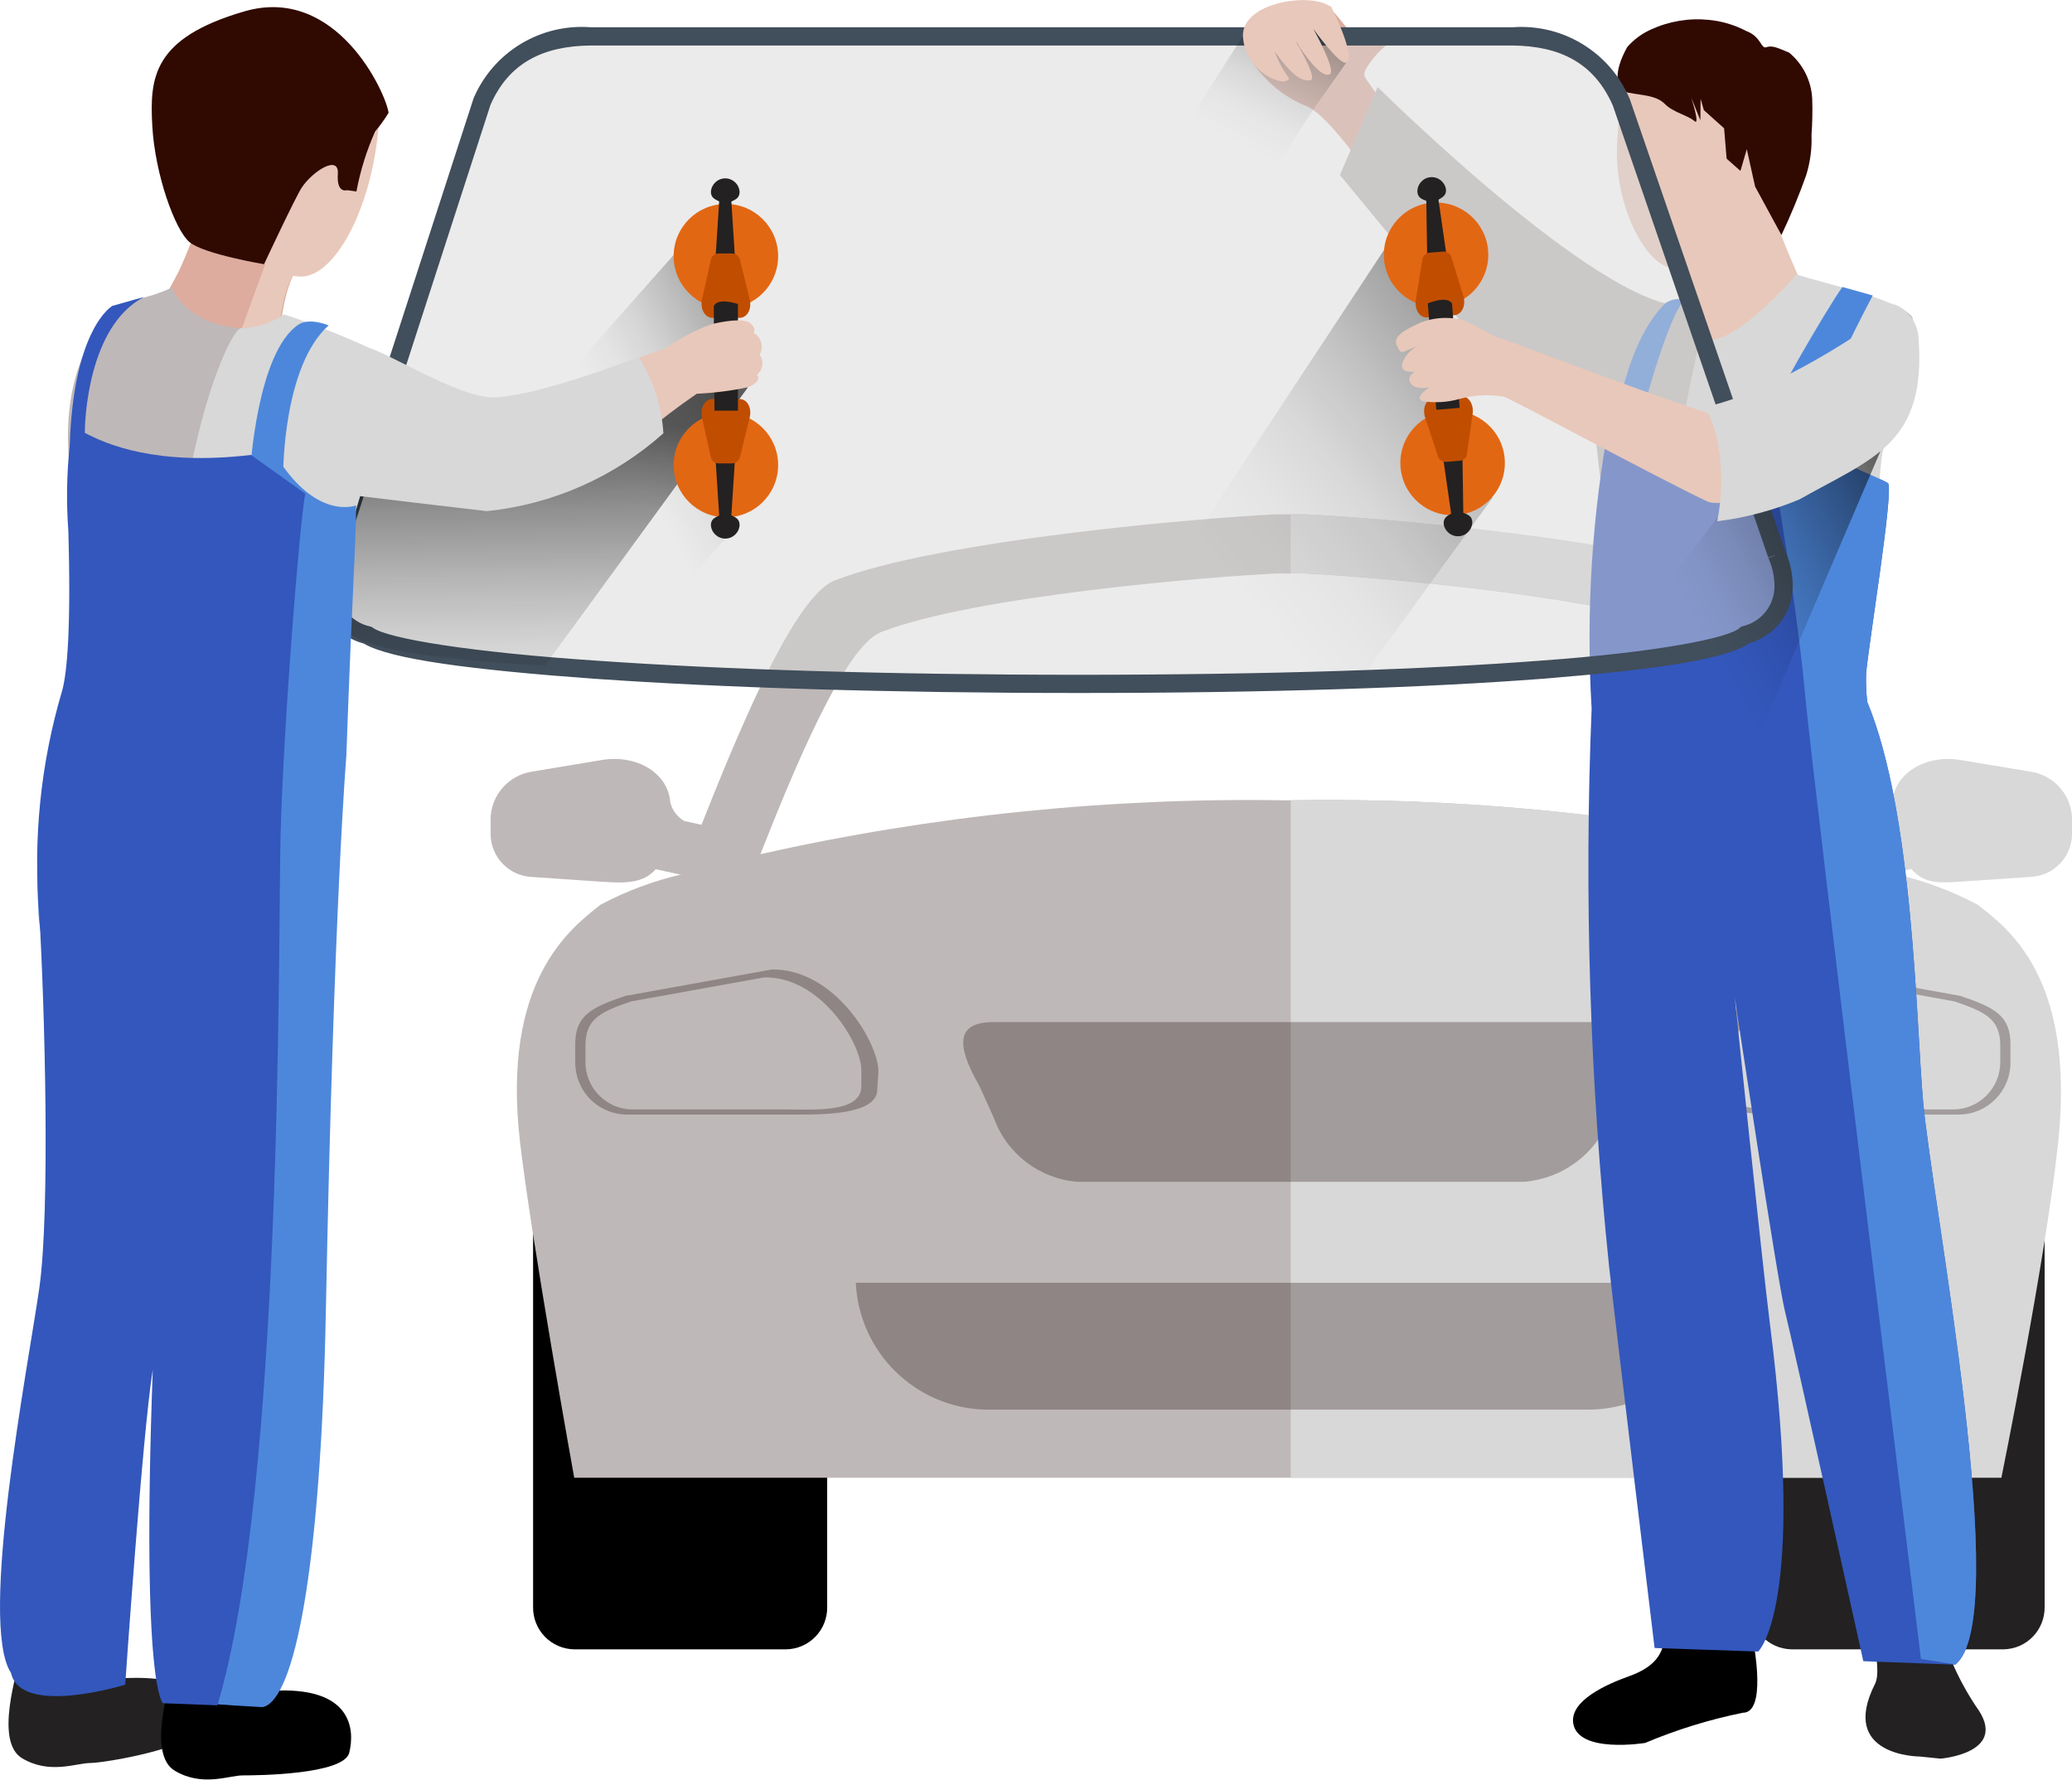
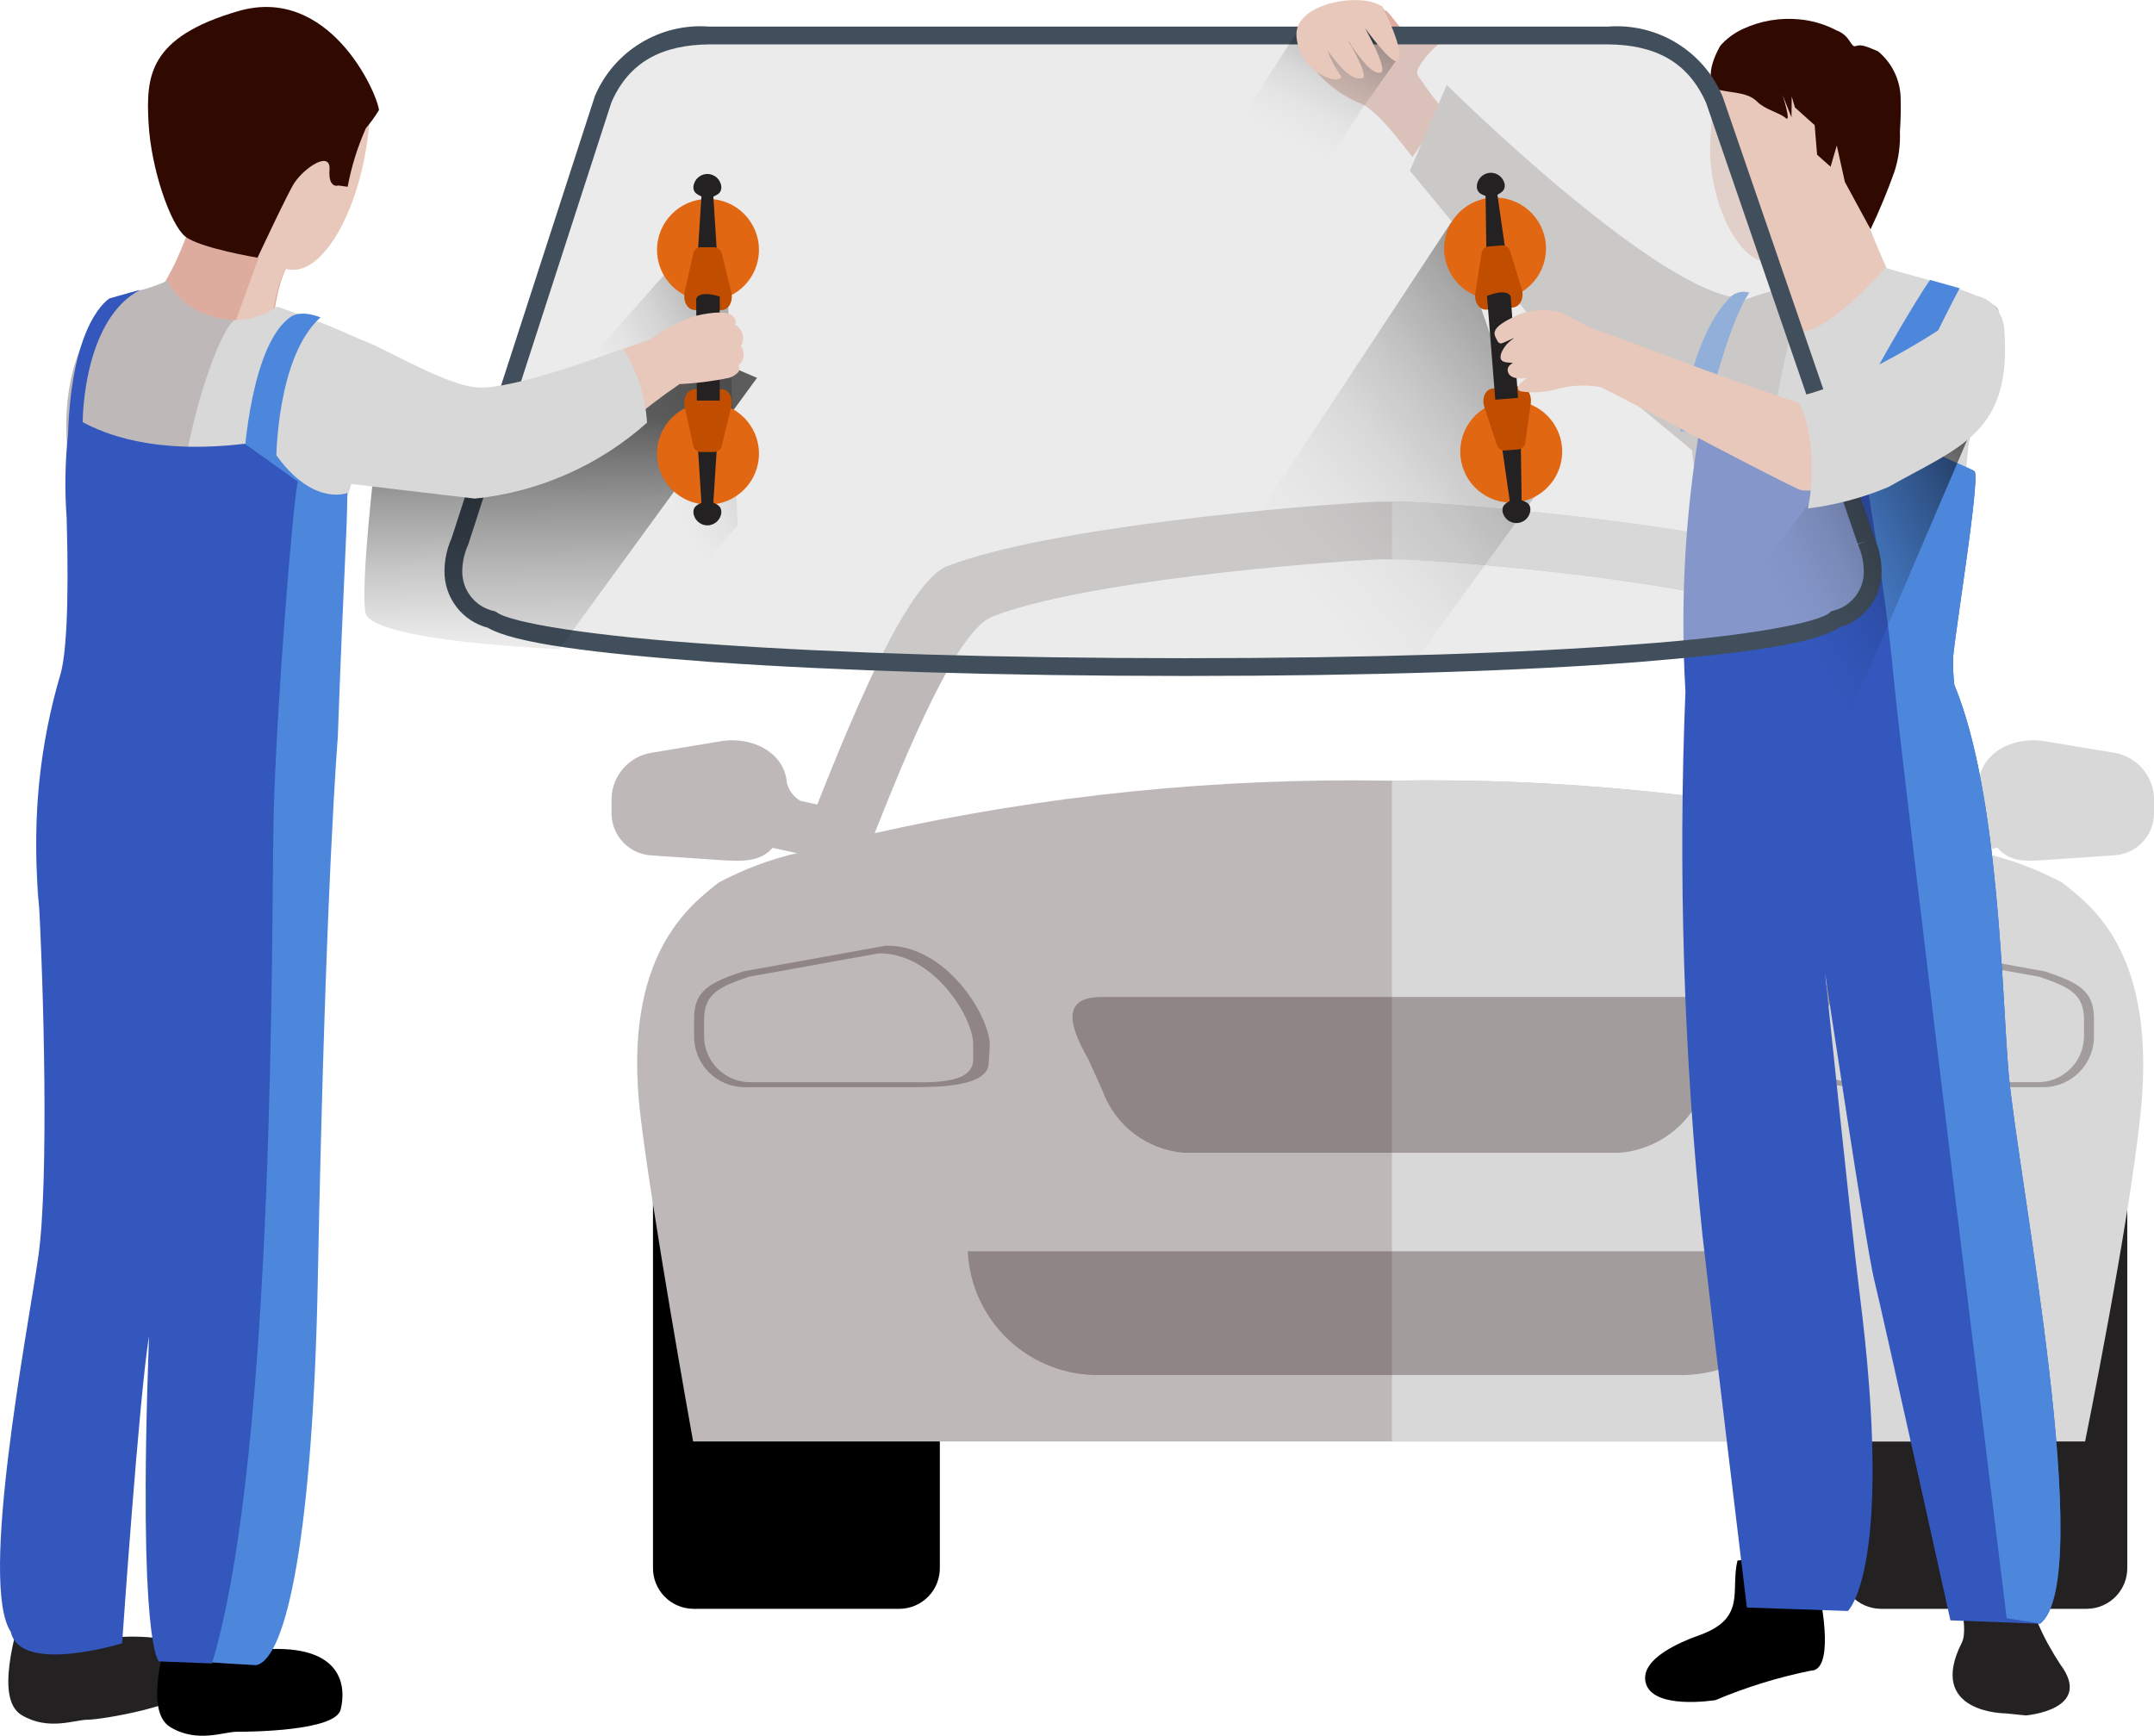
- <svg xmlns="http://www.w3.org/2000/svg" xmlns:xlink="http://www.w3.org/1999/xlink" width="97.718" height="83.932" viewBox="0 0 97.718 83.932">
+ <svg xmlns="http://www.w3.org/2000/svg" xmlns:xlink="http://www.w3.org/1999/xlink" width="104.152" height="83.932" viewBox="0 0 104.152 83.932">
  <defs>
    <linearGradient id="linear-gradient" x1="0.337" y1="0.843" x2="1.026" y2="-0.486" gradientUnits="objectBoundingBox">
      <stop offset="0" stop-color="#fff" />
      <stop offset="0.126" stop-color="#fafafa" />
      <stop offset="0.267" stop-color="#ededed" />
      <stop offset="0.413" stop-color="#d6d6d6" />
      <stop offset="0.565" stop-color="#b7b7b7" />
      <stop offset="0.718" stop-color="#909090" />
      <stop offset="0.863" stop-color="#646464" />
    </linearGradient>
    <linearGradient id="linear-gradient-2" x1="0.381" y1="0.818" x2="1.309" y2="-0.083" xlink:href="#linear-gradient" />
    <linearGradient id="linear-gradient-3" x1="0.425" y1="0.62" x2="1.349" y2="-0.09" gradientUnits="objectBoundingBox">
      <stop offset="0" stop-color="#fff" />
      <stop offset="0.083" stop-color="#f8f8f8" />
      <stop offset="0.2" stop-color="#e6e6e6" />
      <stop offset="0.337" stop-color="#c7c7c7" />
      <stop offset="0.489" stop-color="#9d9d9d" />
      <stop offset="0.653" stop-color="#686868" />
      <stop offset="0.665" stop-color="#646464" />
    </linearGradient>
    <linearGradient id="linear-gradient-4" x1="0.459" y1="0.747" x2="1.559" y2="-0.107" gradientUnits="objectBoundingBox">
      <stop offset="0.242" stop-color="#fff" />
      <stop offset="0.303" stop-color="#f8f8f8" />
      <stop offset="0.389" stop-color="#e6e6e6" />
      <stop offset="0.489" stop-color="#c7c7c7" />
      <stop offset="0.602" stop-color="#9d9d9d" />
      <stop offset="0.722" stop-color="#686868" />
      <stop offset="0.731" stop-color="#646464" />
    </linearGradient>
    <linearGradient id="linear-gradient-5" x1="0.516" y1="1.244" x2="0.485" y2="-0.342" xlink:href="#linear-gradient-3" />
  </defs>
  <g id="Group_5169" data-name="Group 5169" transform="translate(-336.46 -23.875)">
-     <path id="Path_15444" data-name="Path 15444" d="M397.357,27.18a4.062,4.062,0,0,1,1.775-1.685,7.619,7.619,0,0,0-2.462-.2c-.125.052-.835-1.06-.917-.929-.3-.493-.526.266-.745.289-.4.045-3.348,1.175-3.348,1.175s.309.741.355.92a5.61,5.61,0,0,0,2.594,2.121c.842.352,2.173,2.22,2.482,2.575a23.357,23.357,0,0,0,1.464-2.353,9.472,9.472,0,0,1-.843-1.063C397.4,27.536,397.241,27.5,397.357,27.18Z" transform="translate(3.484 0.02)" fill="#ddac9e" />
-     <path id="Path_15445" data-name="Path 15445" d="M412.032,38.057c-4.009-.051-14.352-10.32-14.352-10.32l-1.78,4.15,5.772,7,8.305,6.88Z" transform="translate(3.752 0.244)" fill="#bfb8b8" />
-     <g id="Group_5151" data-name="Group 5151" transform="translate(359.597 48.134)">
+     <path id="Path_15444" data-name="Path 15444" d="M397.357,27.18a4.062,4.062,0,0,1,1.775-1.685,7.619,7.619,0,0,0-2.462-.2c-.125.052-.835-1.06-.917-.929-.3-.493-.526.266-.745.289-.4.045-3.348,1.175-3.348,1.175s.309.741.355.92a5.61,5.61,0,0,0,2.594,2.121c.842.352,2.173,2.22,2.482,2.575a23.357,23.357,0,0,0,1.464-2.353,9.472,9.472,0,0,1-.843-1.063C397.4,27.536,397.241,27.5,397.357,27.18Z" transform="translate(7.667 0.02)" fill="#ddac9e" />
+     <path id="Path_15445" data-name="Path 15445" d="M412.032,38.057c-4.009-.051-14.352-10.32-14.352-10.32l-1.78,4.15,5.772,7,8.305,6.88Z" transform="translate(8.734 0.244)" fill="#bfb8b8" />
+     <g id="Group_5151" data-name="Group 5151" transform="translate(366.03 48.134)">
      <path id="Path_15446" data-name="Path 15446" d="M373.978,96.355a1.965,1.965,0,0,1-1.935,2h-10a1.966,1.966,0,0,1-1.935-2V78.4a1.967,1.967,0,0,1,1.935-1.99h10a1.966,1.966,0,0,1,1.935,1.99Z" transform="translate(-358.104 -44.818)" />
      <path id="Path_15447" data-name="Path 15447" d="M427.985,96.355a1.969,1.969,0,0,1-1.935,2h-10a1.969,1.969,0,0,1-1.935-2V78.4a1.967,1.967,0,0,1,1.935-1.99h10a1.967,1.967,0,0,1,1.935,1.99Z" transform="translate(-354.695 -44.818)" fill="#232121" />
      <path id="Path_15448" data-name="Path 15448" d="M428.2,65.107a15.924,15.924,0,0,0-3.84-1.434c-1.613-4.043-4.931-12.967-7.2-13.857-4.884-1.91-17.175-2.965-20.613-3.122h-1.352c-3.436.157-15.934,1.212-20.821,3.122-2.272.89-5.588,9.814-7.2,13.857a15.754,15.754,0,0,0-3.837,1.434c-1.4,1.107-4.685,3.543-3.8,11.189.535,4.62,2.557,15.843,2.557,15.843H427.11s3.846-10.633,3.846-15.843C430.956,68.317,429.6,66.214,428.2,65.107Zm-32.437-4.921a105.32,105.32,0,0,0-24.889,2.537c1.572-3.976,3.968-9.8,5.69-10.472,4.385-1.715,15.616-2.629,18.7-2.768h1.213c3.082.139,14.1,1.054,18.483,2.768,1.725.675,4.117,6.5,5.693,10.472A105.152,105.152,0,0,0,395.764,60.186Z" transform="translate(-358.15 -46.694)" fill="#bfb8b8" />
      <path id="Path_15449" data-name="Path 15449" d="M427.128,58.148l-3.308-.55c-1.638-.273-3.135.612-3.224,2.016a1.43,1.43,0,0,1-.649.86l-1.817.4a1.031,1.031,0,0,0-.769,1.218c.117.553,1,1.329,1.534,1.215l2.6-.571c.6.689,1.263.674,2.327.6l3.308-.225a2.042,2.042,0,0,0,1.945-2v-.776A2.3,2.3,0,0,0,427.128,58.148Z" transform="translate(-354.492 -46.009)" fill="#d8d8d8" />
      <path id="Path_15450" data-name="Path 15450" d="M360.169,58.148l3.3-.55c1.642-.273,3.139.612,3.231,2.016a1.444,1.444,0,0,0,.651.86l1.816.4a1.021,1.021,0,0,1,.762,1.218c-.112.553-.779,1.344-1.318,1.227l-2.6-.57c-.6.687-1.472.661-2.542.591l-3.3-.225a2.04,2.04,0,0,1-1.946-2v-.776A2.3,2.3,0,0,1,360.169,58.148Z" transform="translate(-358.223 -46.009)" fill="#bfb8b8" />
      <g id="Group_5146" data-name="Group 5146" transform="translate(37.728)">
        <path id="Path_15451" data-name="Path 15451" d="M427.234,92.139s2.1-10.334,2.681-15.843c.811-7.81-2.4-10.083-3.8-11.189a15.8,15.8,0,0,0-3.841-1.434c-1.608-4.043-4.93-12.967-7.2-13.857-4.886-1.91-17.172-2.965-20.611-3.122h-.747v2.789h.681c3.083.139,14.1,1.054,18.488,2.768,1.72.675,4.11,6.494,5.685,10.472a105.3,105.3,0,0,0-24.854-2.537V92.139h33.523Z" transform="translate(-393.711 -46.694)" fill="#d8d8d8" />
      </g>
      <g id="Group_5147" data-name="Group 5147" transform="translate(17.224 36.249)" style="mix-blend-mode: multiply;isolation: isolate">
        <path id="Path_15452" data-name="Path 15452" d="M380.551,86.774h28.528a6.27,6.27,0,0,0,6.125-5.983H374.424A6.28,6.28,0,0,0,380.551,86.774Z" transform="translate(-374.424 -80.791)" fill="#bfb8b8" />
      </g>
      <g id="Group_5148" data-name="Group 5148" transform="translate(22.289 23.952)" style="mix-blend-mode: multiply;isolation: isolate">
        <path id="Path_15453" data-name="Path 15453" d="M379.956,72.24c-1.113-1.938-1.113-3.016.66-3.016h29.035c2.1.084,1.582,1.338.785,2.972l-.769,1.589a4.743,4.743,0,0,1-4.022,2.971H384.565a4.578,4.578,0,0,1-3.932-3.015Z" transform="translate(-379.189 -69.224)" fill="#bfb8b8" />
      </g>
      <g id="Group_5149" data-name="Group 5149" transform="translate(3.991 21.468)">
        <path id="Path_15454" data-name="Path 15454" d="M376.224,72.527c.028,1.166-2.337,1.206-3.672,1.206h-8.158a2.452,2.452,0,0,1-2.417-2.489v-.829c0-1.372.778-1.74,2.368-2.28l6.909-1.246c2.945-.04,5.023,3.436,5.023,4.812Z" transform="translate(-361.977 -66.888)" fill="#bfb8b8" style="mix-blend-mode: multiply;isolation: isolate" />
        <path id="Path_15455" data-name="Path 15455" d="M375.443,72.37c0,1.254-2.176,1.1-3.39,1.1h-7.422a2.232,2.232,0,0,1-2.2-2.261v-.759c0-1.248.711-1.582,2.152-2.076l6.287-1.134c2.683-.034,4.573,3.128,4.573,4.379Z" transform="translate(-361.948 -66.866)" fill="#bfb8b8" />
      </g>
      <g id="Group_5150" data-name="Group 5150" transform="translate(57.379 21.468)">
        <path id="Path_15456" data-name="Path 15456" d="M412.249,72.527c-.031,1.166,2.336,1.206,3.673,1.206h8.161a2.451,2.451,0,0,0,2.412-2.489v-.829c0-1.372-.779-1.74-2.365-2.28l-6.91-1.246c-2.948-.04-5.024,3.436-5.024,4.812Z" transform="translate(-412.195 -66.888)" fill="#bfb8b8" style="mix-blend-mode: multiply;isolation: isolate" />
        <path id="Path_15457" data-name="Path 15457" d="M412.955,72.37c0,1.254,2.174,1.1,3.387,1.1h7.424a2.232,2.232,0,0,0,2.2-2.261v-.759c0-1.248-.712-1.582-2.153-2.076l-6.287-1.134c-2.681-.034-4.568,3.128-4.568,4.379Z" transform="translate(-412.147 -66.866)" fill="#d8d8d8" />
      </g>
    </g>
-     <g id="Group_5153" data-name="Group 5153" transform="translate(412.71 24.781)">
+     <g id="Group_5153" data-name="Group 5153" transform="translate(419.143 24.781)">
      <path id="Path_15458" data-name="Path 15458" d="M414.651,30.37c-.1.962,1.068,4.154,1.673,5.492s.52,1.495.52,1.495l-4.79,4.422s.225-5.762-1.4-6.491C409.65,34.841,414.651,30.37,414.651,30.37Z" transform="translate(-408.035 -24.371)" fill="#e8c8ba" />
      <g id="Group_5152" data-name="Group 5152" transform="translate(2.426 9.183)">
        <path id="Path_15459" data-name="Path 15459" d="M410.551,34.832c-.24-.19.056-.744.478-1.317l.332-.15,2.6,5.912-1.19,1.023-.765-.986S412.162,36.1,410.551,34.832Z" transform="translate(-410.465 -33.365)" fill="#e8c8ba" />
      </g>
      <path id="Path_15460" data-name="Path 15460" d="M408.2,30.482c-.165,2.78,1.284,5.81,2.69,5.9s4.6-2.178,4.766-4.954-1.561-5.317-4.214-5.071C408.54,26.623,408.365,27.707,408.2,30.482Z" transform="translate(-408.183 -24.626)" fill="#e8c8ba" />
      <path id="Path_15461" data-name="Path 15461" d="M408.671,26.044c-.663,1.193-.572,2.023.073,2.151s1.294.117,1.708.534c.385.392,1.093.538,1.387.8s-.15-1.113-.15-1.113l.433,1.077.011-1.009.155.532.954.857.118,1.432.652.577.3-1.025.391,1.762,1.242,2.289a29.717,29.717,0,0,0,1.162-2.807,5.612,5.612,0,0,0,.257-1.918,16.345,16.345,0,0,0,.034-1.68,3.016,3.016,0,0,0-1.09-2.2c-.5-.208-.793-.357-1.067-.257s-.231-.491-.957-.763a4.772,4.772,0,0,0-1.767-.525,5.268,5.268,0,0,0-2.738.461A3.245,3.245,0,0,0,408.671,26.044Z" transform="translate(-408.181 -24.727)" fill="#300901" />
    </g>
-     <path id="Path_15462" data-name="Path 15462" d="M421.774,102.22l.984.1s3.3-.265,1.673-2.46a13.2,13.2,0,0,1-1.836-4.188c-.26-.848-3.332-.056-3.332-.056s.8,2.392.4,3.183C417.934,102.22,421.774,102.22,421.774,102.22Z" transform="translate(5.223 4.507)" fill="#232121" />
-     <path id="Path_15463" data-name="Path 15463" d="M410.708,94.86c-.355,1.421.462,2.785-1.834,3.606-1.058.378-2.785,1.15-2.623,2.214.224,1.448,3.391.929,3.391.929a24.223,24.223,0,0,1,4.617-1.425c1.066,0,.637-2.893.282-4.316S410.708,94.86,410.708,94.86Z" transform="translate(4.404 4.477)" />
-     <g id="Group_5155" data-name="Group 5155" transform="translate(411.594 36.824)">
+     <path id="Path_15462" data-name="Path 15462" d="M421.774,102.22l.984.1s3.3-.265,1.673-2.46a13.2,13.2,0,0,1-1.836-4.188c-.26-.848-3.332-.056-3.332-.056s.8,2.392.4,3.183C417.934,102.22,421.774,102.22,421.774,102.22Z" transform="translate(11.657 4.507)" fill="#232121" />
+     <path id="Path_15463" data-name="Path 15463" d="M410.708,94.86c-.355,1.421.462,2.785-1.834,3.606-1.058.378-2.785,1.15-2.623,2.214.224,1.448,3.391.929,3.391.929a24.223,24.223,0,0,1,4.617-1.425c1.066,0,.637-2.893.282-4.316S410.708,94.86,410.708,94.86Z" transform="translate(9.765 4.477)" />
+     <g id="Group_5155" data-name="Group 5155" transform="translate(418.027 36.824)">
      <path id="Path_15464" data-name="Path 15464" d="M416.774,36.145c1.706.528,5.005,1.249,5.4,1.906s-1.638,6.693-1.9,8.532S407.8,48.552,407.8,48.552l-.668-5.846s.466-4.056.87-4.269a17.647,17.647,0,0,1,3.949-1.451c.292,1.377.05,1.819.64,2.412S416.774,36.145,416.774,36.145Z" transform="translate(-407.133 -36.049)" fill="#bfb8b8" />
      <g id="Group_5154" data-name="Group 5154" transform="translate(3.341)">
        <path id="Path_15465" data-name="Path 15465" d="M416.527,36.055c1.707.525,4.722,1.178,5.117,1.832s-1.308,5.156-1.244,9.358c.018,1.214-6.489,1.031-10.124,1.217.485-3.672,1.408-8.234,1.72-9.4C413.329,39.794,416.527,36.055,416.527,36.055Z" transform="translate(-410.276 -36.055)" fill="#d8d8d8" />
      </g>
    </g>
-     <path id="Path_15466" data-name="Path 15466" d="M411.348,37.186c-1.05,1.444-2.29,6.708-2.29,6.708h-1.051s.414-4.416,2.392-6.469A.952.952,0,0,1,411.348,37.186Z" transform="translate(4.516 0.838)" fill="#4d87db" />
-     <path id="Path_15467" data-name="Path 15467" d="M407.937,42.811a65.36,65.36,0,0,0,7.326.322c0-.526,2.9-5.218,3.591-6.153l.839.1s-2.069,4.986-2.069,6.3,3.382,2.3,3.447,2.494c.209.625-.917,7.483-1.05,8.928a9.2,9.2,0,0,0,.053,1.36c2.188,5.275,2.3,15.1,2.631,18.814.427,4.864,4.273,24.459,1.518,26.59l-4.334-.163s-3.324-15.036-3.69-16.482S413.828,70.1,413.828,70.1s1.275,12.389,1.66,15.422c1.708,13.39-.559,15.427-.559,15.427l-4.883-.167S408.305,86.4,407.9,82.788a182.385,182.385,0,0,1-.824-26.311A56.06,56.06,0,0,1,407.937,42.811Z" transform="translate(4.447 0.827)" fill="#3357bc" />
-     <g id="Group_5156" data-name="Group 5156" transform="translate(419.711 37.412)">
+     <path id="Path_15466" data-name="Path 15466" d="M411.348,37.186c-1.05,1.444-2.29,6.708-2.29,6.708h-1.051s.414-4.416,2.392-6.469A.952.952,0,0,1,411.348,37.186Z" transform="translate(9.701 0.838)" fill="#4d87db" />
+     <path id="Path_15467" data-name="Path 15467" d="M407.937,42.811a65.36,65.36,0,0,0,7.326.322c0-.526,2.9-5.218,3.591-6.153l.839.1s-2.069,4.986-2.069,6.3,3.382,2.3,3.447,2.494c.209.625-.917,7.483-1.05,8.928a9.2,9.2,0,0,0,.053,1.36c2.188,5.275,2.3,15.1,2.631,18.814.427,4.864,4.273,24.459,1.518,26.59l-4.334-.163s-3.324-15.036-3.69-16.482S413.828,70.1,413.828,70.1s1.275,12.389,1.66,15.422c1.708,13.39-.559,15.427-.559,15.427l-4.883-.167S408.305,86.4,407.9,82.788a182.385,182.385,0,0,1-.824-26.311A56.06,56.06,0,0,1,407.937,42.811Z" transform="translate(10.88 0.827)" fill="#3357bc" />
+     <g id="Group_5156" data-name="Group 5156" transform="translate(426.144 37.412)">
      <path id="Path_15468" data-name="Path 15468" d="M414.768,43.131c0-.523,2.954-5.587,3.641-6.523l1.429.4s-2.709,5.062-2.709,6.373,3.382,2.3,3.447,2.5c.209.622-.917,7.481-1.05,8.928a9.247,9.247,0,0,0,.053,1.362c2.188,5.273,2.3,15.094,2.631,18.81.427,4.862,4.273,24.461,1.518,26.595l-1.616-.252S417,59.728,416.653,55.884C416.18,50.665,414.768,43.131,414.768,43.131Z" transform="translate(-414.768 -36.608)" fill="#4d87db" />
    </g>
-     <g id="Group_5157" data-name="Group 5157" transform="translate(351.52 25.162)">
+     <g id="Group_5157" data-name="Group 5157" transform="translate(357.953 25.162)">
      <path id="Path_15469" data-name="Path 15469" d="M419.338,49.8,412,28.448a5.1,5.1,0,0,0-5.142-3.093H363.411a5.106,5.106,0,0,0-5.144,3.093L351.355,49.8c-.779,1.809-.1,3.342,1.522,3.8,1.9,1.294,15.71,2.3,33.543,2.3,17.894,0,29.865-1.013,31.441-2.31C419.447,53.109,420.111,51.588,419.338,49.8Z" transform="translate(-350.6 -25.069)" fill="#d8d8d8" opacity="0.5" />
      <path id="Path_15470" data-name="Path 15470" d="M363.668,55.821c-5.864-.428-9.674-.92-10.943-1.665h0a2.809,2.809,0,0,1-2.1-2.761h0a4,4,0,0,1,.343-1.571h0L357.9,28.437a5.543,5.543,0,0,1,5.54-3.351H406.88a5.546,5.546,0,0,1,5.546,3.38h0L419.765,49.8a4.076,4.076,0,0,1,.349,1.593h0a2.806,2.806,0,0,1-2.04,2.745h0c-1.152.773-4.419,1.243-9.755,1.677h0c-5.442.416-12.916.671-21.873.671h0c-8.925,0-16.844-.252-22.777-.667ZM358.7,28.738l-6.926,21.39a3.209,3.209,0,0,0-.289,1.267h0a1.949,1.949,0,0,0,1.535,1.953h0l.062.017.061.038c.693.523,4.711,1.17,10.584,1.56h0c5.9.414,13.81.664,22.718.664h0c8.939,0,16.4-.253,21.807-.669h0c5.377-.385,8.854-1.057,9.362-1.544h0l.065-.056.085-.024a1.936,1.936,0,0,0,1.489-1.939h0a3.2,3.2,0,0,0-.287-1.269h0l.4-.169-.407.139-7.33-21.319c-.879-2.005-2.482-2.812-4.746-2.832H363.435c-2.265.02-3.872.827-4.734,2.793Z" transform="translate(-350.626 -25.086)" fill="#414e5b" />
    </g>
-     <path id="Path_15471" data-name="Path 15471" d="M396.648,26.787l-1.581,2.235-1.818,2.808-4.192-2.056,3.084-4.825s2.728-1.027,3.2-.475A15.951,15.951,0,0,1,396.648,26.787Z" transform="translate(3.32 0.027)" fill="url(#linear-gradient)" style="mix-blend-mode: multiply;isolation: isolate" />
-     <path id="Path_15472" data-name="Path 15472" d="M395.578,24.1c-1.038-.561-4.141-.051-3.974,1.574s1.8,2.2,2.047,2.012c0,0,.168-.029.094-.151a5.225,5.225,0,0,1-.657-1.243c.875,1.222,1.313,1.429,1.691,1.367s-.708-1.877-.708-1.877,1.126,1.88,1.627,1.589c.313-.181-.782-2.137-.782-2.137s1.291,1.8,1.572,1.584c.438-.335-.73-2.628-.73-2.628Z" transform="translate(3.48)" fill="#e8c8ba" />
-     <path id="Path_15473" data-name="Path 15473" d="M403.778,46.718l-6.327,8.7-12.336.156,14.234-21.588Z" transform="translate(3.071 0.638)" fill="url(#linear-gradient-2)" style="mix-blend-mode: multiply;isolation: isolate" />
-     <path id="Path_15474" data-name="Path 15474" d="M420.887,43.544l-7.75,18.111-5.931-6.881,9.964-13.128Z" transform="translate(4.465 1.122)" fill="url(#linear-gradient-3)" style="mix-blend-mode: multiply;isolation: isolate" />
-     <g id="Group_5160" data-name="Group 5160" transform="translate(401.724 32.231)">
+     <path id="Path_15471" data-name="Path 15471" d="M396.648,26.787l-1.581,2.235-1.818,2.808-4.192-2.056,3.084-4.825s2.728-1.027,3.2-.475A15.951,15.951,0,0,1,396.648,26.787Z" transform="translate(7.311 0.027)" fill="url(#linear-gradient)" style="mix-blend-mode: multiply;isolation: isolate" />
+     <path id="Path_15472" data-name="Path 15472" d="M395.578,24.1c-1.038-.561-4.141-.051-3.974,1.574s1.8,2.2,2.047,2.012c0,0,.168-.029.094-.151a5.225,5.225,0,0,1-.657-1.243c.875,1.222,1.313,1.429,1.691,1.367s-.708-1.877-.708-1.877,1.126,1.88,1.627,1.589c.313-.181-.782-2.137-.782-2.137s1.291,1.8,1.572,1.584c.438-.335-.73-2.628-.73-2.628Z" transform="translate(7.547)" fill="#e8c8ba" />
+     <path id="Path_15473" data-name="Path 15473" d="M403.778,46.718l-6.327,8.7-12.336.156,14.234-21.588Z" transform="translate(7.28 0.638)" fill="url(#linear-gradient-2)" style="mix-blend-mode: multiply;isolation: isolate" />
+     <path id="Path_15474" data-name="Path 15474" d="M420.887,43.544l-7.75,18.111-5.931-6.881,9.964-13.128Z" transform="translate(10.899 1.122)" fill="url(#linear-gradient-3)" style="mix-blend-mode: multiply;isolation: isolate" />
+     <g id="Group_5160" data-name="Group 5160" transform="translate(406.288 32.231)">
      <path id="Path_15475" data-name="Path 15475" d="M397.857,35.518a2.463,2.463,0,1,0,2.261-2.648A2.465,2.465,0,0,0,397.857,35.518Z" transform="translate(-397.85 -31.664)" fill="#e26713" />
      <path id="Path_15476" data-name="Path 15476" d="M398.59,44.759a2.464,2.464,0,1,0,2.261-2.651A2.461,2.461,0,0,0,398.59,44.759Z" transform="translate(-397.803 -31.081)" fill="#e26713" />
      <g id="Group_5158" data-name="Group 5158" transform="translate(1.496)">
        <path id="Path_15477" data-name="Path 15477" d="M399.336,32.421a.679.679,0,0,1,1.35-.111c.021.269-.137.361-.354.489l.394,2.726-.926.072-.041-2.744C399.519,32.762,399.358,32.692,399.336,32.421Z" transform="translate(-399.252 -31.735)" fill="#232121" />
        <path id="Path_15478" data-name="Path 15478" d="M399.27,37.306c-.074.454.17.87.56.836l1.236-.1c.39-.03.575-.477.441-.916l-.574-1.871a.385.385,0,0,0-.405-.216l-.577.046a.4.4,0,0,0-.37.279Z" transform="translate(-399.256 -31.526)" fill="#c14e00" />
      </g>
      <g id="Group_5159" data-name="Group 5159" transform="translate(1.899 10.327)">
        <path id="Path_15479" data-name="Path 15479" d="M400.506,47.321a.679.679,0,0,0,1.35-.107c-.021-.268-.191-.335-.425-.424l-.04-2.756-.926.072.392,2.721C400.634,46.954,400.485,47.05,400.506,47.321Z" transform="translate(-399.583 -41.285)" fill="#232121" />
        <path id="Path_15480" data-name="Path 15480" d="M399.686,42.465c-.145-.441.03-.885.422-.916l1.235-.1c.39-.03.645.382.581.838l-.272,1.938a.381.381,0,0,1-.366.276l-.577.048a.393.393,0,0,1-.408-.217Z" transform="translate(-399.636 -41.449)" fill="#c14e00" />
      </g>
      <path id="Path_15481" data-name="Path 15481" d="M400.945,37.363c-.218-.416-1.145-.017-1.145-.017s.261,3.3.4,5.017l1.1-.09Z" transform="translate(-397.727 -31.391)" fill="#232121" />
    </g>
-     <path id="Path_15482" data-name="Path 15482" d="M418.518,42.627c-1.023-.294-3.764.385-5.3-.117-3.922-1.282-9.377-3.422-9.858-3.557-.669-.184-1.565-.911-2.146-.939a3.316,3.316,0,0,0-1.654.179c-.528.247-1.348.608-1.147,1.056s.22.389.671.186l.449-.2a1.545,1.545,0,0,0-.8.762c-.212.528.185.51.506.533a1.2,1.2,0,0,0,.641-.182s-.967.123-.854.6.945.309.945.309-.771.475-.327.65a4.076,4.076,0,0,0,1.75-.108,4.756,4.756,0,0,1,2.092-.1c.487.172,7.053,3.733,9.572,4.932.734.348,3.086-.6,3.442-.793C419.348,44.29,418.518,42.627,418.518,42.627Z" transform="translate(3.909 0.891)" fill="#e8c8ba" />
-     <path id="Path_15483" data-name="Path 15483" d="M420.267,37.414c.83-.358,1.817.47,1.9,1.5.394,5.059-2.136,5.7-5.616,7.669a14.8,14.8,0,0,1-3.874,1.03c.475-2.374-.048-4.794-.633-5.378,3.084-.631,7.215-3.421,7.215-3.421Z" transform="translate(4.771 0.849)" fill="#d8d8d8" />
-     <path id="Path_15484" data-name="Path 15484" d="M369.553,48.681l-6.243,7.055-9.251-1.9v-3.8l14.828-16.724Z" transform="translate(1.111 0.596)" fill="url(#linear-gradient-4)" style="mix-blend-mode: multiply;isolation: isolate" />
-     <path id="Path_15485" data-name="Path 15485" d="M370.765,41.1,361.2,54.216s-9.134-.355-9.371-1.778.473-7.354.473-7.354l16.964-4.628Z" transform="translate(0.967 1.047)" fill="url(#linear-gradient-5)" style="mix-blend-mode: multiply;isolation: isolate" />
+     <path id="Path_15482" data-name="Path 15482" d="M418.518,42.627c-1.023-.294-3.764.385-5.3-.117-3.922-1.282-9.377-3.422-9.858-3.557-.669-.184-1.565-.911-2.146-.939a3.316,3.316,0,0,0-1.654.179c-.528.247-1.348.608-1.147,1.056s.22.389.671.186l.449-.2a1.545,1.545,0,0,0-.8.762c-.212.528.185.51.506.533a1.2,1.2,0,0,0,.641-.182s-.967.123-.854.6.945.309.945.309-.771.475-.327.65a4.076,4.076,0,0,0,1.75-.108,4.756,4.756,0,0,1,2.092-.1c.487.172,7.053,3.733,9.572,4.932.734.348,3.086-.6,3.442-.793C419.348,44.29,418.518,42.627,418.518,42.627Z" transform="translate(10.342 0.891)" fill="#e8c8ba" />
+     <path id="Path_15483" data-name="Path 15483" d="M420.267,37.414c.83-.358,1.817.47,1.9,1.5.394,5.059-2.136,5.7-5.616,7.669a14.8,14.8,0,0,1-3.874,1.03c.475-2.374-.048-4.794-.633-5.378,3.084-.631,7.215-3.421,7.215-3.421Z" transform="translate(11.204 0.849)" fill="#d8d8d8" />
+     <path id="Path_15484" data-name="Path 15484" d="M369.553,48.681l-6.243,7.055-9.251-1.9v-3.8l14.828-16.724Z" transform="translate(2.575 0.596)" fill="url(#linear-gradient-4)" style="mix-blend-mode: multiply;isolation: isolate" />
+     <path id="Path_15485" data-name="Path 15485" d="M370.765,41.1,361.2,54.216s-9.134-.355-9.371-1.778.473-7.354.473-7.354l16.964-4.628Z" transform="translate(2.298 1.047)" fill="url(#linear-gradient-5)" style="mix-blend-mode: multiply;isolation: isolate" />
    <g id="Group_5168" data-name="Group 5168" transform="translate(336.46 24.212)">
      <path id="Path_15486" data-name="Path 15486" d="M337.478,97.134c-.26,1.038-1.3,4.28,0,5.058s2.562.225,3.21.225,4.991-.712,5.251-1.75-.033-2.5-3.955-2.235c-1.394-.651-.745-1.428-.745-1.428Z" transform="translate(-336.436 -19.596)" fill="#232121" />
      <path id="Path_15487" data-name="Path 15487" d="M344.248,97.685c-.26,1.037-1.3,4.277,0,5.058s2.559.223,3.209.223,4.764-.031,5.023-1.069.195-3.176-3.726-2.916c-1.394-.65-.746-1.426-.746-1.426Z" transform="translate(-336.009 -19.561)" />
      <g id="Group_5163" data-name="Group 5163" transform="translate(31.77 8.075)">
        <path id="Path_15488" data-name="Path 15488" d="M371.272,35.385a2.464,2.464,0,1,1-2.463-2.462A2.463,2.463,0,0,1,371.272,35.385Z" transform="translate(-366.344 -31.715)" fill="#e26713" />
        <path id="Path_15489" data-name="Path 15489" d="M371.272,44.651a2.464,2.464,0,1,1-2.463-2.461A2.463,2.463,0,0,1,371.272,44.651Z" transform="translate(-366.344 -31.13)" fill="#e26713" />
        <g id="Group_5161" data-name="Group 5161" transform="translate(1.315)">
          <path id="Path_15490" data-name="Path 15490" d="M369.349,32.421a.678.678,0,0,0-1.353,0c0,.267.165.344.39.455l-.177,2.748h.928l-.176-2.742C369.194,32.775,369.349,32.692,369.349,32.421Z" transform="translate(-367.554 -31.787)" fill="#232121" />
          <path id="Path_15491" data-name="Path 15491" d="M369.85,37.277c.11.451-.1.883-.492.883h-1.24c-.392,0-.613-.433-.514-.883l.424-1.907a.383.383,0,0,1,.386-.249h.579a.4.4,0,0,1,.39.249Z" transform="translate(-367.58 -31.577)" fill="#c14e00" />
        </g>
        <g id="Group_5162" data-name="Group 5162" transform="translate(1.315 10.407)">
          <path id="Path_15492" data-name="Path 15492" d="M369.349,47.365a.678.678,0,0,1-1.353,0c0-.269.165-.348.39-.457l-.177-2.751h.928l-.176,2.744C369.194,47.007,369.349,47.092,369.349,47.365Z" transform="translate(-367.554 -41.413)" fill="#232121" />
          <path id="Path_15493" data-name="Path 15493" d="M369.85,42.456c.11-.45-.1-.88-.492-.88h-1.24c-.392,0-.613.431-.514.88l.424,1.909a.383.383,0,0,0,.386.249h.579a.4.4,0,0,0,.39-.249Z" transform="translate(-367.58 -41.576)" fill="#c14e00" />
        </g>
        <path id="Path_15494" data-name="Path 15494" d="M368.125,37.471c.186-.431,1.14-.1,1.14-.1V42.4h-1.108Z" transform="translate(-366.232 -31.442)" fill="#232121" />
      </g>
      <path id="Path_15495" data-name="Path 15495" d="M366.17,39.4a9.265,9.265,0,0,1,2.1-1.113c.507-.142,1.554-.326,1.87-.073s.17.462.17.462a.759.759,0,0,1,.28,1.035.682.682,0,0,1-.125.939c.22.262-.187.509-.428.593a14.941,14.941,0,0,1-2.412.306,32,32,0,0,0-2.566,1.956c-.38.226-1.748-3.1-1.748-3.1Z" transform="translate(-334.765 -23.314)" fill="#e8c8ba" />
      <g id="Group_5166" data-name="Group 5166" transform="translate(6.423)">
        <g id="Group_5165" data-name="Group 5165" transform="translate(0 2.065)">
          <path id="Path_15496" data-name="Path 15496" d="M346.352,30.4c.106,1.016-1.157,4.387-1.813,5.8a26.047,26.047,0,0,1-2.037,3.358l6.655,2.888s-.243-6.085,1.51-6.856C351.754,35.115,346.352,30.4,346.352,30.4Z" transform="translate(-342.502 -25.865)" fill="#ddac9e" />
          <g id="Group_5164" data-name="Group 5164" transform="translate(4.6 7.531)">
            <path id="Path_15497" data-name="Path 15497" d="M350.514,35.131c.26-.2-.064-.786-.518-1.394l-.765-.519-2.4,6.605,1.284,1.082.826-1.04S348.771,36.473,350.514,35.131Z" transform="translate(-346.829 -33.218)" fill="#e8c8ba" />
          </g>
          <path id="Path_15498" data-name="Path 15498" d="M353.738,29.968c-.388,3.762-2.049,6.72-3.565,6.809s-4.738-2.337-4.917-5.268,1.686-5.616,4.555-5.358C352.942,26.436,354.041,27.048,353.738,29.968Z" transform="translate(-342.329 -26.134)" fill="#e8c8ba" />
        </g>
        <path id="Path_15499" data-name="Path 15499" d="M354.362,29.175c-.128-.945-2.457-6.045-6.8-4.784s-4.469,3.148-4.343,5.412,1.068,4.912,1.763,5.479,3.507,1.034,3.507,1.034,1.484-3.173,1.78-3.616c.5-.756,1.766-1.584,1.7-.639s.438.764.438.764l.439.063a12.625,12.625,0,0,1,.882-2.834A6.61,6.61,0,0,0,354.362,29.175Z" transform="translate(-342.459 -24.192)" fill="#300901" />
      </g>
      <path id="Path_15500" data-name="Path 15500" d="M348.01,38.578c-2.983-.066-3.631-1.944-3.631-1.944a7.631,7.631,0,0,1-1.738.566c-1.31.247-3.991,3.2-2.921,9.03a18.917,18.917,0,0,1,.941,4.407,3.655,3.655,0,0,0,2.68,3.372l1.817-1.815Z" transform="translate(-336.27 -23.406)" fill="#bfb8b8" />
      <path id="Path_15501" data-name="Path 15501" d="M350.832,46.078c1.2.168,7.827.94,7.827.94a14.768,14.768,0,0,0,8.331-3.672,7.571,7.571,0,0,0-1.15-3.567c-.769.255-5.293,1.954-7,1.867s-4.849-2.143-5.959-2.4-4.1.168-4.27,2.389C348.611,41.638,347.587,44.456,350.832,46.078Z" transform="translate(-335.703 -23.245)" fill="#d8d8d8" />
      <path id="Path_15502" data-name="Path 15502" d="M353.056,46.056a97.281,97.281,0,0,0-2.765,11.662c-.139,1.014-5.556,1.191-5.629.688-1.622-11.184,2-19.933,2.689-19.933a3.592,3.592,0,0,0,2.013-.651,39.1,39.1,0,0,1,3.889,1.523C353.8,39.621,353.056,46.056,353.056,46.056Z" transform="translate(-335.969 -23.331)" fill="#d8d8d8" />
      <path id="Path_15503" data-name="Path 15503" d="M349.261,43.919c-5.251.778-9.757,2.586-9.509,3.625-.032,3.948.272,6.967-.11,8.352-.973,3.5-1.725,5.433-1.468,9.839s7.67,27.561,8.15,24.561c.263,2.433-.956,9.685-.336,12.635.06.056,2.75.2,2.75.2,1.5-.288,2.749-6.526,2.984-18.641.374-19.224.967-26.223.967-26.223.284-8.044.459-9.973.459-11.821C353.15,46.449,351.207,47.227,349.261,43.919Z" transform="translate(-336.355 -22.946)" fill="#4d87db" />
      <path id="Path_15504" data-name="Path 15504" d="M351.258,38.321c-2.141,1.911-2.141,6.906-2.141,6.906l-1.555-.1s.326-5.545,2.27-6.84C350.358,37.938,351.258,38.321,351.258,38.321Z" transform="translate(-335.759 -23.311)" fill="#4d87db" />
      <g id="Group_5167" data-name="Group 5167" transform="translate(0 13.673)">
        <path id="Path_15505" data-name="Path 15505" d="M340.459,43.458c0-.552.146-5.03,2.789-6.405l-1.484.416s-1.838,1.01-2.016,6.593a22.284,22.284,0,0,0-.065,4.02c.13,4.538-.052,6.672-.291,7.535a28.642,28.642,0,0,0-1.079,10.551c.259,4.411.519,14.006,0,17.636s-2.886,15.818-1.331,18.151c.455,2.075,5.383.552,5.383.552s.815-11.865,1.3-14.861c-.554,15.185.486,15.735.486,15.735l2.561.1c3.11-10.342,2.858-36.164,2.981-41.072.129-5.055.909-14.909,1.167-16.078l-2.567-1.83C343.842,45.029,341.481,44,340.459,43.458Z" transform="translate(-336.46 -37.053)" fill="#3357bc" />
      </g>
    </g>
  </g>
</svg>
